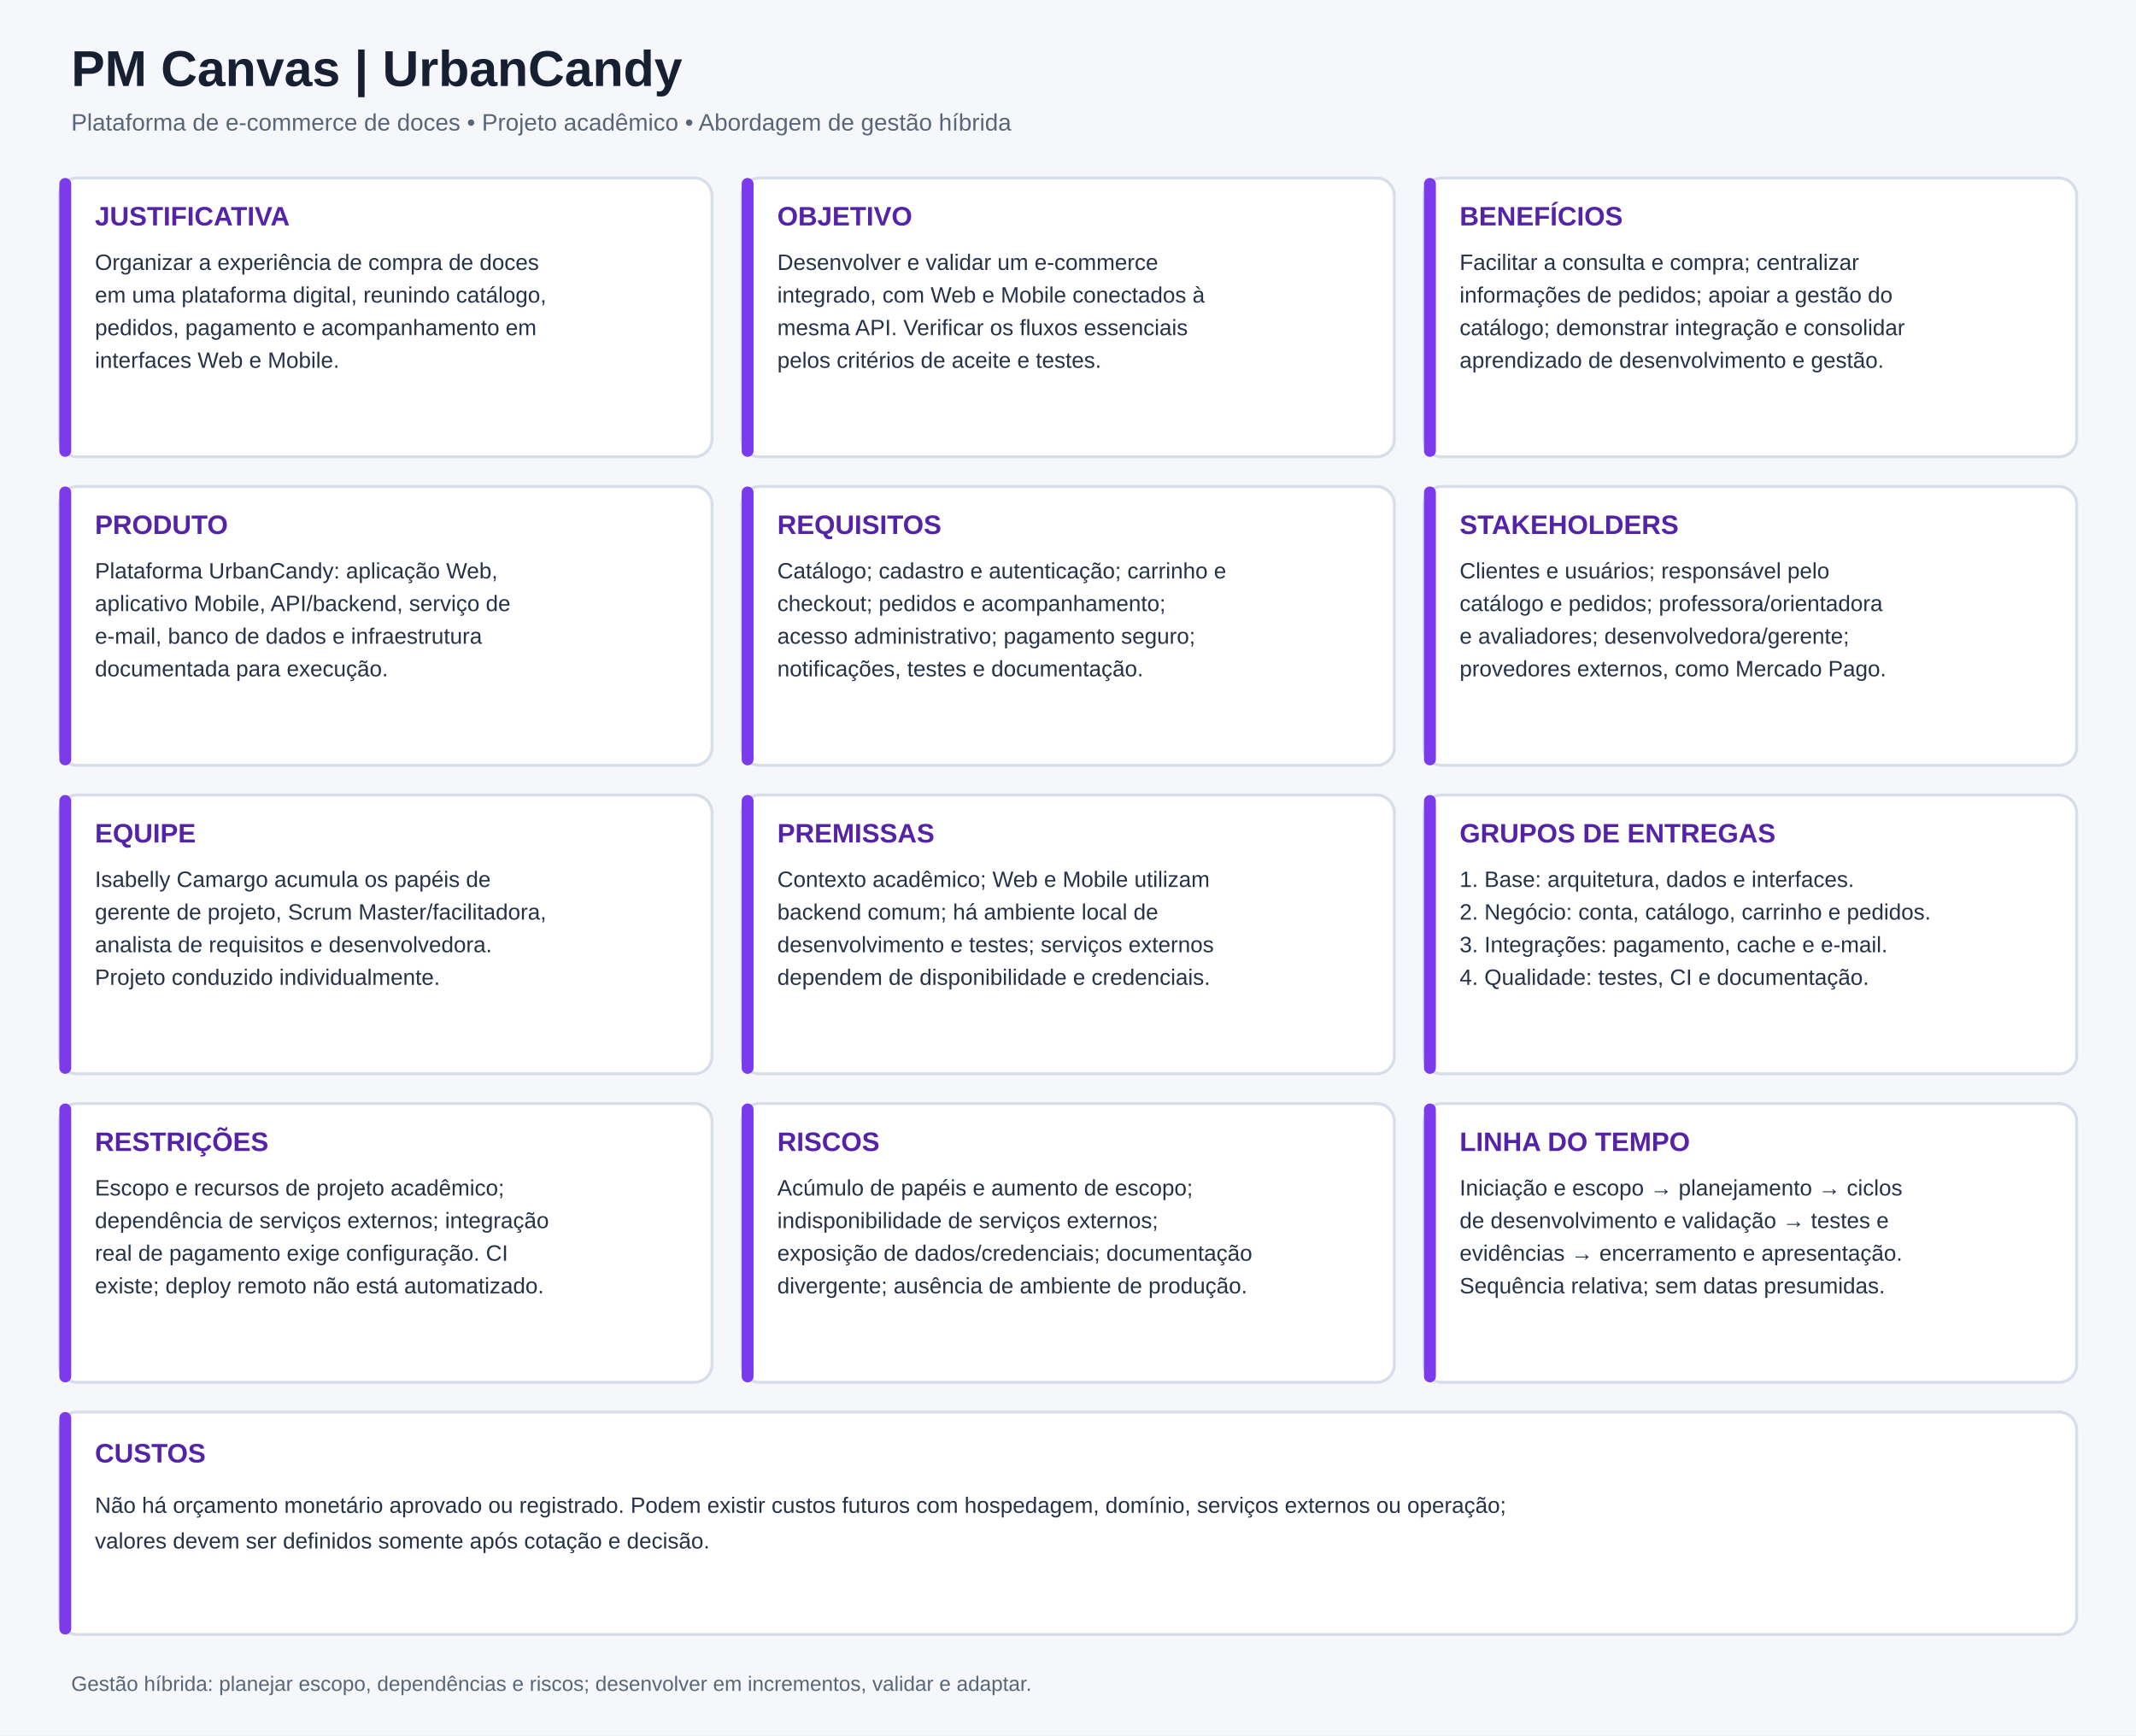
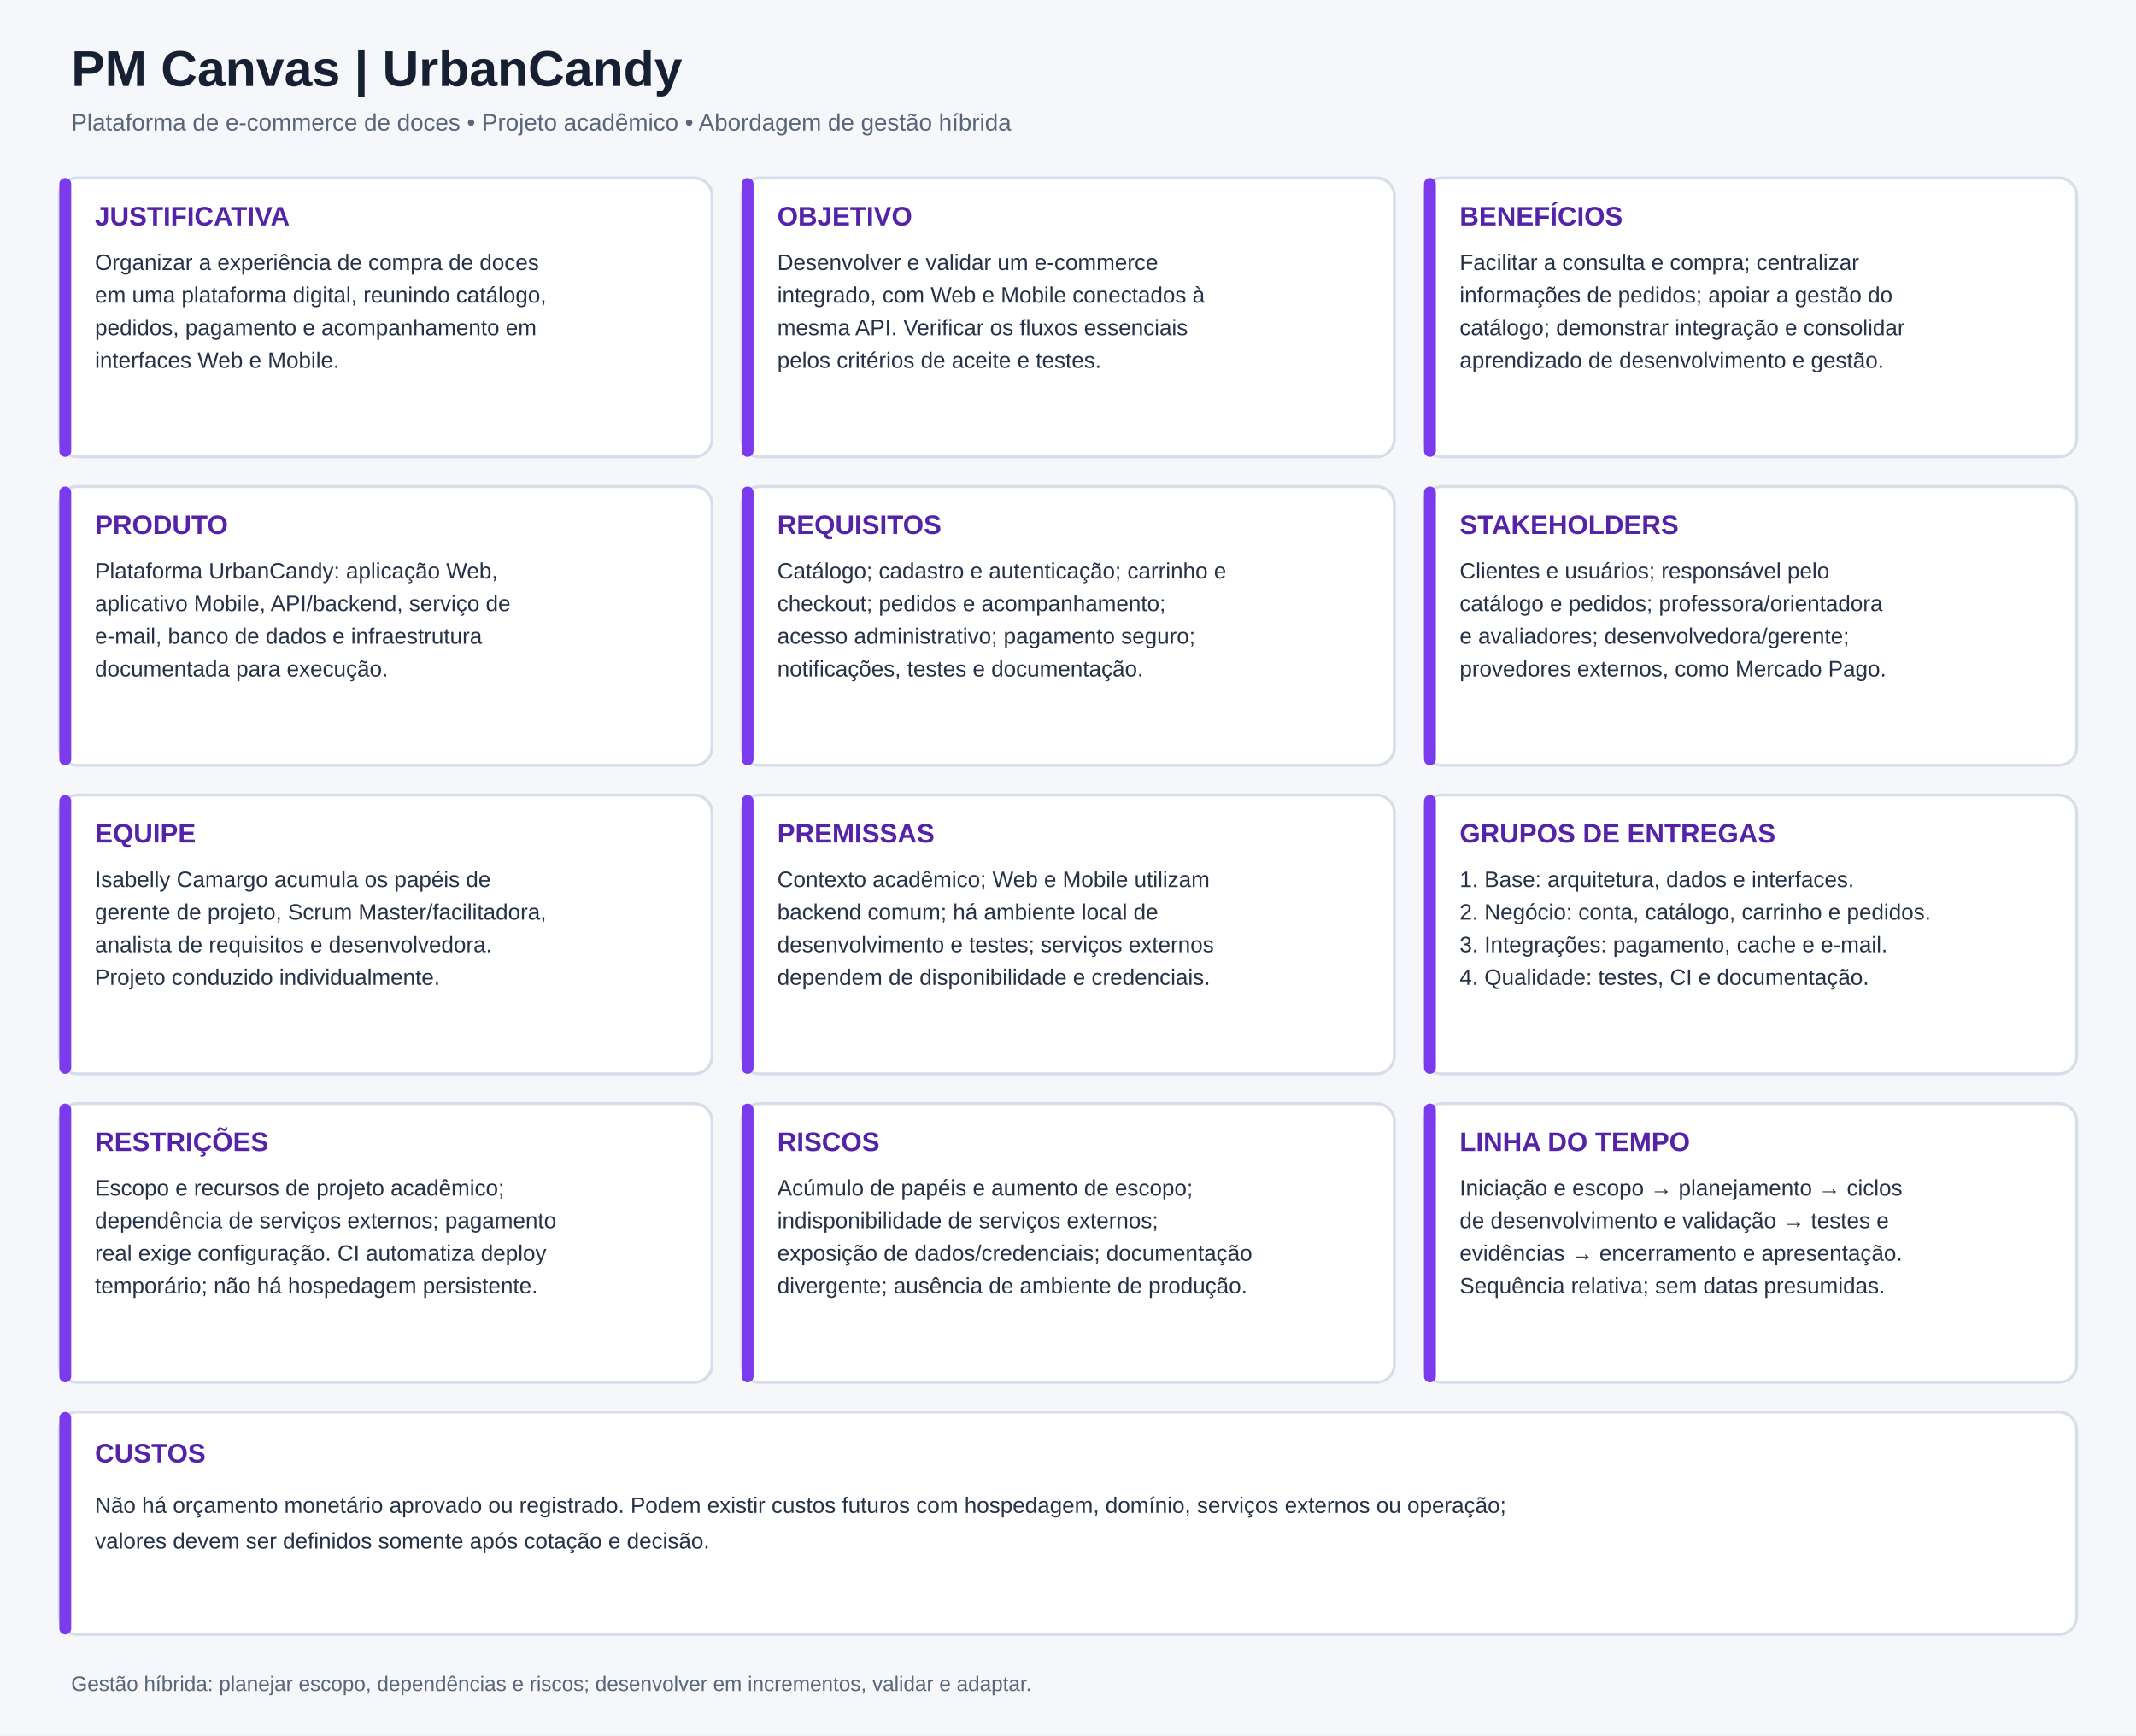
<svg xmlns="http://www.w3.org/2000/svg" width="1440" height="1170" viewBox="0 0 1440 1170" role="img" aria-labelledby="title description">
  <defs>
    <style>
      .bg { fill: #f5f7fb; }
      .card { fill: #ffffff; stroke: #d7deea; stroke-width: 2; }
      .accent { fill: #7c3aed; }
      .title { font: 700 34px Arial, sans-serif; fill: #172033; }
      .subtitle { font: 16px Arial, sans-serif; fill: #596579; }
      .heading { font: 700 18px Arial, sans-serif; fill: #5423a8; }
      .body { font: 15px Arial, sans-serif; fill: #263247; }
      .foot { font: 14px Arial, sans-serif; fill: #596579; }
    </style>
  </defs>
  <rect class="bg" width="1440" height="1170" />
  <text class="title" x="48" y="58">PM Canvas | UrbanCandy</text>
  <text class="subtitle" x="48" y="88">Plataforma de e-commerce de doces • Projeto acadêmico • Abordagem de gestão híbrida</text>
  <g transform="translate(40 120)">
    <rect class="card" width="440" height="188" rx="12" />
    <rect class="accent" width="8" height="188" rx="4" />
    <text class="heading" x="24" y="32">JUSTIFICATIVA</text>
    <text class="body" x="24" y="62">
      <tspan x="24">Organizar a experiência de compra de doces</tspan>
      <tspan x="24" dy="22">em uma plataforma digital, reunindo catálogo,</tspan>
      <tspan x="24" dy="22">pedidos, pagamento e acompanhamento em</tspan>
      <tspan x="24" dy="22">interfaces Web e Mobile.</tspan>
    </text>
  </g>
  <g transform="translate(500 120)">
    <rect class="card" width="440" height="188" rx="12" />
    <rect class="accent" width="8" height="188" rx="4" />
    <text class="heading" x="24" y="32">OBJETIVO</text>
    <text class="body" x="24" y="62">
      <tspan x="24">Desenvolver e validar um e-commerce</tspan>
      <tspan x="24" dy="22">integrado, com Web e Mobile conectados à</tspan>
      <tspan x="24" dy="22">mesma API. Verificar os fluxos essenciais</tspan>
      <tspan x="24" dy="22">pelos critérios de aceite e testes.</tspan>
    </text>
  </g>
  <g transform="translate(960 120)">
    <rect class="card" width="440" height="188" rx="12" />
    <rect class="accent" width="8" height="188" rx="4" />
    <text class="heading" x="24" y="32">BENEFÍCIOS</text>
    <text class="body" x="24" y="62">
      <tspan x="24">Facilitar a consulta e compra; centralizar</tspan>
      <tspan x="24" dy="22">informações de pedidos; apoiar a gestão do</tspan>
      <tspan x="24" dy="22">catálogo; demonstrar integração e consolidar</tspan>
      <tspan x="24" dy="22">aprendizado de desenvolvimento e gestão.</tspan>
    </text>
  </g>
  <g transform="translate(40 328)">
    <rect class="card" width="440" height="188" rx="12" />
    <rect class="accent" width="8" height="188" rx="4" />
    <text class="heading" x="24" y="32">PRODUTO</text>
    <text class="body" x="24" y="62">
      <tspan x="24">Plataforma UrbanCandy: aplicação Web,</tspan>
      <tspan x="24" dy="22">aplicativo Mobile, API/backend, serviço de</tspan>
      <tspan x="24" dy="22">e-mail, banco de dados e infraestrutura</tspan>
      <tspan x="24" dy="22">documentada para execução.</tspan>
    </text>
  </g>
  <g transform="translate(500 328)">
    <rect class="card" width="440" height="188" rx="12" />
    <rect class="accent" width="8" height="188" rx="4" />
    <text class="heading" x="24" y="32">REQUISITOS</text>
    <text class="body" x="24" y="62">
      <tspan x="24">Catálogo; cadastro e autenticação; carrinho e</tspan>
      <tspan x="24" dy="22">checkout; pedidos e acompanhamento;</tspan>
      <tspan x="24" dy="22">acesso administrativo; pagamento seguro;</tspan>
      <tspan x="24" dy="22">notificações, testes e documentação.</tspan>
    </text>
  </g>
  <g transform="translate(960 328)">
    <rect class="card" width="440" height="188" rx="12" />
    <rect class="accent" width="8" height="188" rx="4" />
    <text class="heading" x="24" y="32">STAKEHOLDERS</text>
    <text class="body" x="24" y="62">
      <tspan x="24">Clientes e usuários; responsável pelo</tspan>
      <tspan x="24" dy="22">catálogo e pedidos; professora/orientadora</tspan>
      <tspan x="24" dy="22">e avaliadores; desenvolvedora/gerente;</tspan>
      <tspan x="24" dy="22">provedores externos, como Mercado Pago.</tspan>
    </text>
  </g>
  <g transform="translate(40 536)">
    <rect class="card" width="440" height="188" rx="12" />
    <rect class="accent" width="8" height="188" rx="4" />
    <text class="heading" x="24" y="32">EQUIPE</text>
    <text class="body" x="24" y="62">
      <tspan x="24">Isabelly Camargo acumula os papéis de</tspan>
      <tspan x="24" dy="22">gerente de projeto, Scrum Master/facilitadora,</tspan>
      <tspan x="24" dy="22">analista de requisitos e desenvolvedora.</tspan>
      <tspan x="24" dy="22">Projeto conduzido individualmente.</tspan>
    </text>
  </g>
  <g transform="translate(500 536)">
    <rect class="card" width="440" height="188" rx="12" />
    <rect class="accent" width="8" height="188" rx="4" />
    <text class="heading" x="24" y="32">PREMISSAS</text>
    <text class="body" x="24" y="62">
      <tspan x="24">Contexto acadêmico; Web e Mobile utilizam</tspan>
      <tspan x="24" dy="22">backend comum; há ambiente local de</tspan>
      <tspan x="24" dy="22">desenvolvimento e testes; serviços externos</tspan>
      <tspan x="24" dy="22">dependem de disponibilidade e credenciais.</tspan>
    </text>
  </g>
  <g transform="translate(960 536)">
    <rect class="card" width="440" height="188" rx="12" />
    <rect class="accent" width="8" height="188" rx="4" />
    <text class="heading" x="24" y="32">GRUPOS DE ENTREGAS</text>
    <text class="body" x="24" y="62">
      <tspan x="24">1. Base: arquitetura, dados e interfaces.</tspan>
      <tspan x="24" dy="22">2. Negócio: conta, catálogo, carrinho e pedidos.</tspan>
      <tspan x="24" dy="22">3. Integrações: pagamento, cache e e-mail.</tspan>
      <tspan x="24" dy="22">4. Qualidade: testes, CI e documentação.</tspan>
    </text>
  </g>
  <g transform="translate(40 744)">
    <rect class="card" width="440" height="188" rx="12" />
    <rect class="accent" width="8" height="188" rx="4" />
    <text class="heading" x="24" y="32">RESTRIÇÕES</text>
    <text class="body" x="24" y="62">
      <tspan x="24">Escopo e recursos de projeto acadêmico;</tspan>
-       <tspan x="24" dy="22">dependência de serviços externos; integração</tspan>
-       <tspan x="24" dy="22">real de pagamento exige configuração. CI</tspan>
-       <tspan x="24" dy="22">existe; deploy remoto não está automatizado.</tspan>
+       <tspan x="24" dy="22">dependência de serviços externos; pagamento</tspan>
+       <tspan x="24" dy="22">real exige configuração. CI automatiza deploy</tspan>
+       <tspan x="24" dy="22">temporário; não há hospedagem persistente.</tspan>
    </text>
  </g>
  <g transform="translate(500 744)">
    <rect class="card" width="440" height="188" rx="12" />
    <rect class="accent" width="8" height="188" rx="4" />
    <text class="heading" x="24" y="32">RISCOS</text>
    <text class="body" x="24" y="62">
      <tspan x="24">Acúmulo de papéis e aumento de escopo;</tspan>
      <tspan x="24" dy="22">indisponibilidade de serviços externos;</tspan>
      <tspan x="24" dy="22">exposição de dados/credenciais; documentação</tspan>
      <tspan x="24" dy="22">divergente; ausência de ambiente de produção.</tspan>
    </text>
  </g>
  <g transform="translate(960 744)">
    <rect class="card" width="440" height="188" rx="12" />
    <rect class="accent" width="8" height="188" rx="4" />
    <text class="heading" x="24" y="32">LINHA DO TEMPO</text>
    <text class="body" x="24" y="62">
      <tspan x="24">Iniciação e escopo → planejamento → ciclos</tspan>
      <tspan x="24" dy="22">de desenvolvimento e validação → testes e</tspan>
      <tspan x="24" dy="22">evidências → encerramento e apresentação.</tspan>
      <tspan x="24" dy="22">Sequência relativa; sem datas presumidas.</tspan>
    </text>
  </g>
  <g transform="translate(40 952)">
    <rect class="card" width="1360" height="150" rx="12" />
    <rect class="accent" width="8" height="150" rx="4" />
    <text class="heading" x="24" y="34">CUSTOS</text>
    <text class="body" x="24" y="68">
      <tspan x="24">Não há orçamento monetário aprovado ou registrado. Podem existir custos futuros com hospedagem, domínio, serviços externos ou operação;</tspan>
      <tspan x="24" dy="24">valores devem ser definidos somente após cotação e decisão.</tspan>
    </text>
  </g>
  <text class="foot" x="48" y="1140">Gestão híbrida: planejar escopo, dependências e riscos; desenvolver em incrementos, validar e adaptar.</text>
</svg>
